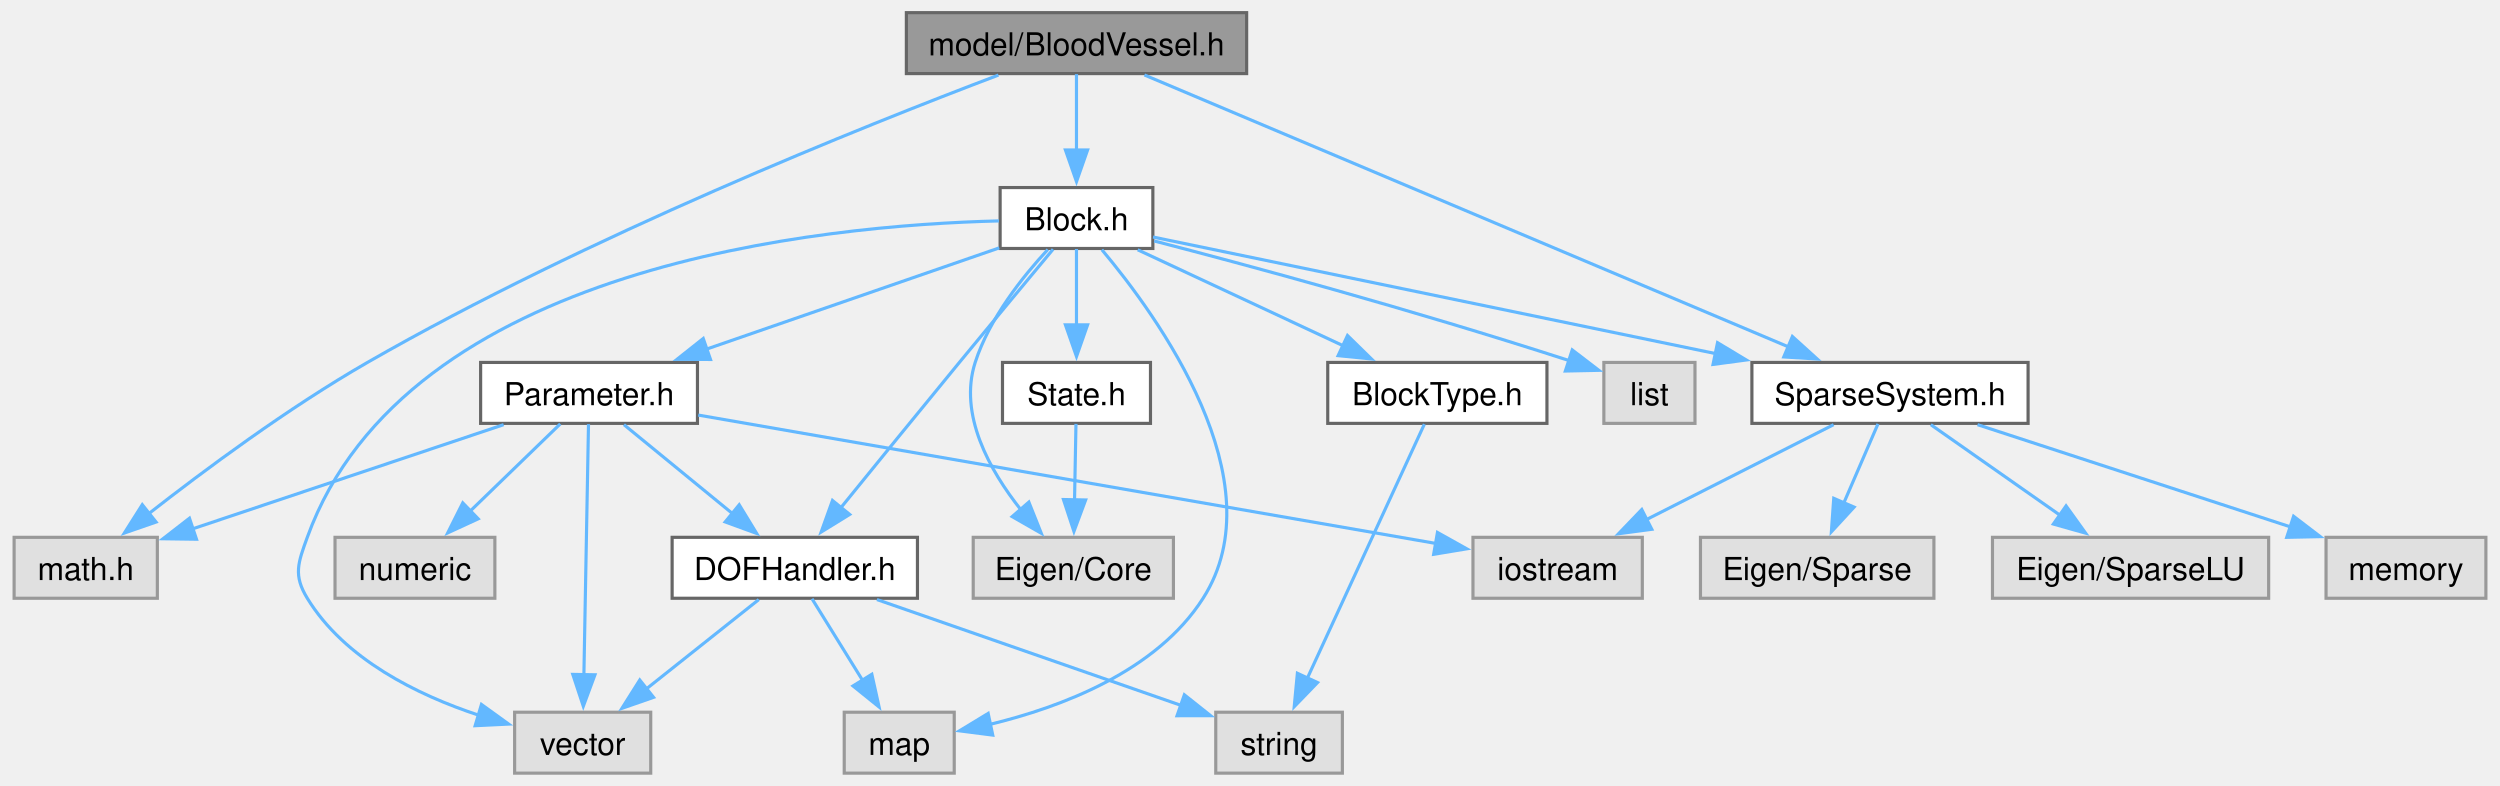
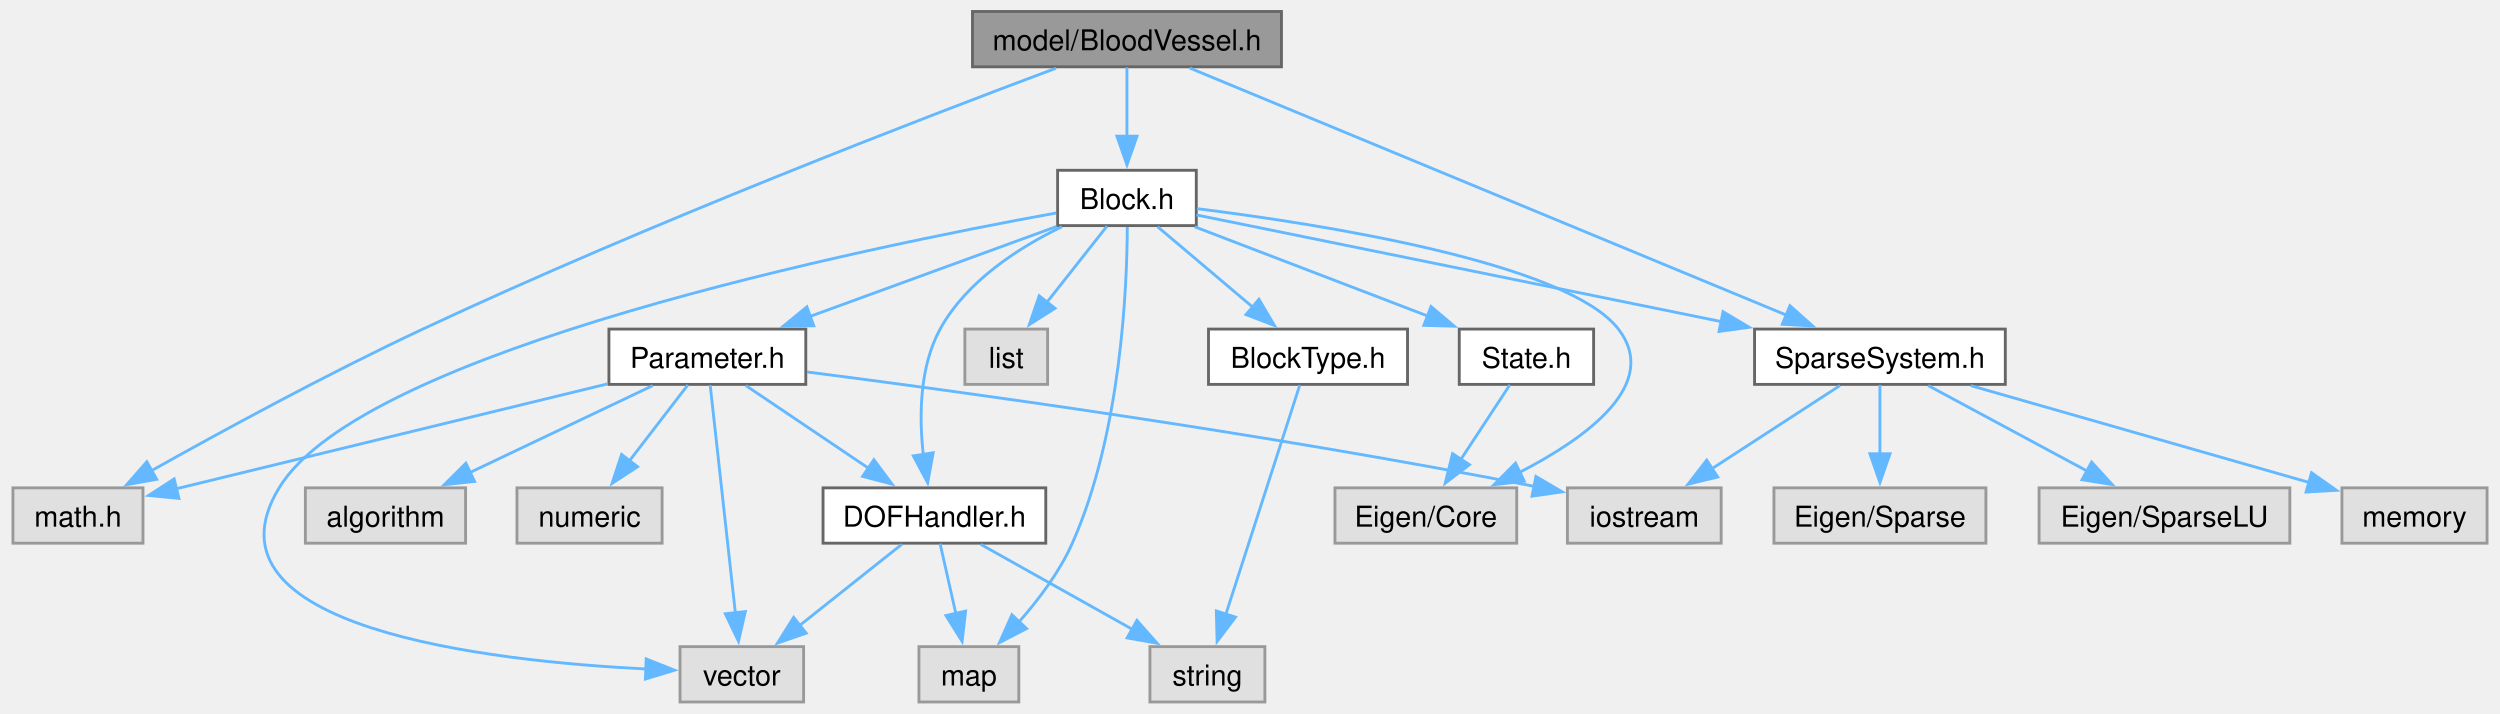
- <svg xmlns="http://www.w3.org/2000/svg" xmlns:xlink="http://www.w3.org/1999/xlink" width="789pt" height="248pt" viewBox="0.00 0.00 788.88 248.25">
+ <svg xmlns="http://www.w3.org/2000/svg" xmlns:xlink="http://www.w3.org/1999/xlink" width="869pt" height="248pt" viewBox="0.00 0.00 868.88 248.25">
  <g id="graph0" class="graph" transform="scale(1 1) rotate(0) translate(4 244.25)">
    <g id="Node000001" class="node">
      <g id="a_Node000001">
        <a xlink:title="model::BloodVessel source file">
-           <polygon fill="#999999" stroke="#666666" points="389.38,-240.25 281.88,-240.25 281.88,-221 389.38,-221 389.38,-240.25" />
-           <text text-anchor="middle" x="335.62" y="-226.75" font-family="Helvetica,sans-Serif" font-size="10.00">model/BloodVessel.h</text>
+           <polygon fill="#999999" stroke="#666666" points="441.38,-240.25 333.88,-240.25 333.88,-221 441.38,-221 441.38,-240.25" />
+           <text text-anchor="middle" x="387.62" y="-226.75" font-family="Helvetica,sans-Serif" font-size="10.00">model/BloodVessel.h</text>
        </a>
      </g>
    </g>
    <g id="Node000002" class="node">
      <g id="a_Node000002">
        <a xlink:title=" ">
          <polygon fill="#e0e0e0" stroke="#999999" points="45.25,-74.5 0,-74.5 0,-55.25 45.25,-55.25 45.25,-74.5" />
          <text text-anchor="middle" x="22.62" y="-61" font-family="Helvetica,sans-Serif" font-size="10.00">math.h</text>
        </a>
      </g>
    </g>
    <g id="edge1_Node000001_Node000002" class="edge">
      <g id="a_edge1_Node000001_Node000002">
        <a xlink:title=" ">
-           <path fill="none" stroke="#63b8ff" d="M310.97,-220.53C268.85,-204.59 180.87,-169.49 111.62,-129.75 86.57,-115.37 59.92,-95.57 42.38,-81.85" />
-           <polygon fill="#63b8ff" stroke="#63b8ff" points="44.84,-79.33 34.83,-75.86 40.49,-84.81 44.84,-79.33" />
+           <path fill="none" stroke="#63b8ff" d="M362.93,-220.52C318.33,-203.86 221.66,-166.77 142.62,-129.75 109.3,-114.14 72.05,-93.85 48.02,-80.37" />
+           <polygon fill="#63b8ff" stroke="#63b8ff" points="50.03,-77.48 39.6,-75.61 46.59,-83.58 50.03,-77.48" />
        </a>
      </g>
    </g>
    <g id="Node000003" class="node">
      <g id="a_Node000003">
        <a xlink:href="_block_8h.html" target="_top" xlink:title="model::Block source file">
-           <polygon fill="white" stroke="#666666" points="359.75,-185 311.5,-185 311.5,-165.75 359.75,-165.75 359.75,-185" />
-           <text text-anchor="middle" x="335.62" y="-171.5" font-family="Helvetica,sans-Serif" font-size="10.00">Block.h</text>
+           <polygon fill="white" stroke="#666666" points="411.75,-185 363.5,-185 363.5,-165.75 411.75,-165.75 411.75,-185" />
+           <text text-anchor="middle" x="387.62" y="-171.5" font-family="Helvetica,sans-Serif" font-size="10.00">Block.h</text>
        </a>
      </g>
    </g>
    <g id="edge2_Node000001_Node000003" class="edge">
      <g id="a_edge2_Node000001_Node000003">
        <a xlink:title=" ">
-           <path fill="none" stroke="#63b8ff" d="M335.62,-220.83C335.62,-214.32 335.62,-205.17 335.62,-196.87" />
-           <polygon fill="#63b8ff" stroke="#63b8ff" points="339.13,-196.87 335.63,-186.87 332.13,-196.87 339.13,-196.87" />
-         </a>
-       </g>
-     </g>
-     <g id="Node000014" class="node">
-       <g id="a_Node000014">
+           <path fill="none" stroke="#63b8ff" d="M387.62,-220.83C387.62,-214.32 387.62,-205.17 387.62,-196.87" />
+           <polygon fill="#63b8ff" stroke="#63b8ff" points="391.13,-196.87 387.63,-186.87 384.13,-196.87 391.13,-196.87" />
+         </a>
+       </g>
+     </g>
+     <g id="Node000015" class="node">
+       <g id="a_Node000015">
        <a xlink:href="_sparse_system_8h.html" target="_top" xlink:title="SparseSystem source file.">
-           <polygon fill="white" stroke="#666666" points="636.25,-129.75 549,-129.75 549,-110.5 636.25,-110.5 636.25,-129.75" />
-           <text text-anchor="middle" x="592.62" y="-116.25" font-family="Helvetica,sans-Serif" font-size="10.00">SparseSystem.h</text>
-         </a>
-       </g>
-     </g>
-     <g id="edge26_Node000001_Node000014" class="edge">
-       <g id="a_edge26_Node000001_Node000014">
-         <a xlink:title=" ">
-           <path fill="none" stroke="#63b8ff" d="M357.09,-220.56C402.26,-201.49 507.3,-157.15 560.51,-134.68" />
-           <polygon fill="#63b8ff" stroke="#63b8ff" points="561.79,-137.94 569.64,-130.83 559.07,-131.49 561.79,-137.94" />
+           <polygon fill="white" stroke="#666666" points="693.25,-129.75 606,-129.75 606,-110.5 693.25,-110.5 693.25,-129.75" />
+           <text text-anchor="middle" x="649.62" y="-116.25" font-family="Helvetica,sans-Serif" font-size="10.00">SparseSystem.h</text>
+         </a>
+       </g>
+     </g>
+     <g id="edge27_Node000001_Node000015" class="edge">
+       <g id="a_edge27_Node000001_Node000015">
+         <a xlink:title=" ">
+           <path fill="none" stroke="#63b8ff" d="M409.51,-220.56C455.65,-201.45 563.09,-156.96 617.22,-134.54" />
+           <polygon fill="#63b8ff" stroke="#63b8ff" points="618.32,-137.88 626.22,-130.82 615.64,-131.41 618.32,-137.88" />
        </a>
      </g>
    </g>
    <g id="Node000004" class="node">
      <g id="a_Node000004">
        <a xlink:title=" ">
-           <polygon fill="#e0e0e0" stroke="#999999" points="366.25,-74.5 303,-74.5 303,-55.25 366.25,-55.25 366.25,-74.5" />
-           <text text-anchor="middle" x="334.62" y="-61" font-family="Helvetica,sans-Serif" font-size="10.00">Eigen/Core</text>
+           <polygon fill="#e0e0e0" stroke="#999999" points="523.25,-74.5 460,-74.5 460,-55.25 523.25,-55.25 523.25,-74.5" />
+           <text text-anchor="middle" x="491.62" y="-61" font-family="Helvetica,sans-Serif" font-size="10.00">Eigen/Core</text>
        </a>
      </g>
    </g>
    <g id="edge3_Node000003_Node000004" class="edge">
      <g id="a_edge3_Node000003_Node000004">
        <a xlink:title=" ">
-           <path fill="none" stroke="#63b8ff" d="M326.57,-165.42C318.79,-157.04 308.12,-143.73 303.62,-129.75 298.33,-113.29 308.14,-95.7 318.1,-83.15" />
-           <polygon fill="#63b8ff" stroke="#63b8ff" points="320.58,-85.63 324.5,-75.78 315.3,-81.04 320.58,-85.63" />
+           <path fill="none" stroke="#63b8ff" d="M411.97,-171.65C454.79,-166.3 540.76,-152.88 558.62,-129.75 573.35,-110.69 547.89,-92.06 524.23,-79.89" />
+           <polygon fill="#63b8ff" stroke="#63b8ff" points="525.88,-76.8 515.35,-75.59 522.83,-83.1 525.88,-76.8" />
        </a>
      </g>
    </g>
    <g id="Node000005" class="node">
      <g id="a_Node000005">
        <a xlink:title=" ">
-           <polygon fill="#e0e0e0" stroke="#999999" points="531.02,-129.75 502.23,-129.75 502.23,-110.5 531.02,-110.5 531.02,-129.75" />
-           <text text-anchor="middle" x="516.62" y="-116.25" font-family="Helvetica,sans-Serif" font-size="10.00">list</text>
+           <polygon fill="#e0e0e0" stroke="#999999" points="360.02,-129.75 331.23,-129.75 331.23,-110.5 360.02,-110.5 360.02,-129.75" />
+           <text text-anchor="middle" x="345.62" y="-116.25" font-family="Helvetica,sans-Serif" font-size="10.00">list</text>
        </a>
      </g>
    </g>
    <g id="edge4_Node000003_Node000005" class="edge">
      <g id="a_edge4_Node000003_Node000005">
        <a xlink:title=" ">
-           <path fill="none" stroke="#63b8ff" d="M360.18,-168.12C389.4,-160.53 439.85,-146.97 491.42,-130.28" />
-           <polygon fill="#63b8ff" stroke="#63b8ff" points="492.24,-133.7 500.65,-127.26 490.06,-127.04 492.24,-133.7" />
+           <path fill="none" stroke="#63b8ff" d="M380.69,-165.58C375.01,-158.38 366.79,-147.96 359.73,-139.01" />
+           <polygon fill="#63b8ff" stroke="#63b8ff" points="362.59,-136.98 353.65,-131.3 357.09,-141.32 362.59,-136.98" />
        </a>
      </g>
    </g>
    <g id="Node000006" class="node">
      <g id="a_Node000006">
        <a xlink:title=" ">
-           <polygon fill="#e0e0e0" stroke="#999999" points="297,-19.25 262.25,-19.25 262.25,0 297,0 297,-19.25" />
-           <text text-anchor="middle" x="279.62" y="-5.75" font-family="Helvetica,sans-Serif" font-size="10.00">map</text>
+           <polygon fill="#e0e0e0" stroke="#999999" points="350,-19.25 315.25,-19.25 315.25,0 350,0 350,-19.25" />
+           <text text-anchor="middle" x="332.62" y="-5.75" font-family="Helvetica,sans-Serif" font-size="10.00">map</text>
        </a>
      </g>
    </g>
    <g id="edge5_Node000003_Node000006" class="edge">
      <g id="a_edge5_Node000003_Node000006">
        <a xlink:title=" ">
-           <path fill="none" stroke="#63b8ff" d="M343.64,-165.36C361.1,-144.57 399.21,-92.22 375.62,-55.25 360.89,-32.16 330.78,-20.83 308.19,-15.39" />
-           <polygon fill="#63b8ff" stroke="#63b8ff" points="309.17,-12.02 298.66,-13.37 307.72,-18.87 309.17,-12.02" />
+           <path fill="none" stroke="#63b8ff" d="M387.74,-165.26C387.67,-144.7 385.65,-93.52 368.62,-55.25 364.15,-45.18 356.81,-35.48 349.93,-27.71" />
+           <polygon fill="#63b8ff" stroke="#63b8ff" points="352.69,-25.54 343.29,-20.66 347.6,-30.34 352.69,-25.54" />
        </a>
      </g>
    </g>
    <g id="Node000007" class="node">
      <g id="a_Node000007">
        <a xlink:title=" ">
-           <polygon fill="#e0e0e0" stroke="#999999" points="201.12,-19.25 158.12,-19.25 158.12,0 201.12,0 201.12,-19.25" />
-           <text text-anchor="middle" x="179.62" y="-5.75" font-family="Helvetica,sans-Serif" font-size="10.00">vector</text>
+           <polygon fill="#e0e0e0" stroke="#999999" points="275.12,-19.25 232.12,-19.25 232.12,0 275.12,0 275.12,-19.25" />
+           <text text-anchor="middle" x="253.62" y="-5.75" font-family="Helvetica,sans-Serif" font-size="10.00">vector</text>
        </a>
      </g>
    </g>
    <g id="edge6_Node000003_Node000007" class="edge">
      <g id="a_edge6_Node000003_Node000007">
        <a xlink:title=" ">
-           <path fill="none" stroke="#63b8ff" d="M311.11,-174.46C255.83,-173.11 123.82,-160.71 92.62,-74.5 89.71,-66.45 88.16,-62.55 92.62,-55.25 104.39,-36 127.39,-24.71 146.79,-18.3" />
-           <polygon fill="#63b8ff" stroke="#63b8ff" points="147.64,-21.7 156.23,-15.5 145.65,-14.99 147.64,-21.7" />
+           <path fill="none" stroke="#63b8ff" d="M363,-170.14C297.46,-158.29 121.71,-122.47 92.62,-74.5 63.13,-25.87 165.09,-14.23 220.37,-11.47" />
+           <polygon fill="#63b8ff" stroke="#63b8ff" points="220.35,-14.97 230.2,-11.06 220.06,-7.98 220.35,-14.97" />
        </a>
      </g>
    </g>
    <g id="Node000008" class="node">
      <g id="a_Node000008">
        <a xlink:href="_block_type_8h.html" target="_top" xlink:title="Specifies the types of blocks and their parameters.">
-           <polygon fill="white" stroke="#666666" points="484.25,-129.75 415,-129.75 415,-110.5 484.25,-110.5 484.25,-129.75" />
-           <text text-anchor="middle" x="449.62" y="-116.25" font-family="Helvetica,sans-Serif" font-size="10.00">BlockType.h</text>
+           <polygon fill="white" stroke="#666666" points="485.25,-129.75 416,-129.75 416,-110.5 485.25,-110.5 485.25,-129.75" />
+           <text text-anchor="middle" x="450.62" y="-116.25" font-family="Helvetica,sans-Serif" font-size="10.00">BlockType.h</text>
        </a>
      </g>
    </g>
    <g id="edge7_Node000003_Node000008" class="edge">
      <g id="a_edge7_Node000003_Node000008">
        <a xlink:title=" ">
-           <path fill="none" stroke="#63b8ff" d="M354.96,-165.34C372.73,-157.04 399.34,-144.61 419.83,-135.04" />
-           <polygon fill="#63b8ff" stroke="#63b8ff" points="421.24,-138.25 428.82,-130.84 418.28,-131.9 421.24,-138.25" />
+           <path fill="none" stroke="#63b8ff" d="M398.31,-165.34C407.33,-157.72 420.46,-146.62 431.31,-137.45" />
+           <polygon fill="#63b8ff" stroke="#63b8ff" points="433.56,-140.13 438.94,-131 429.04,-134.78 433.56,-140.13" />
        </a>
      </g>
    </g>
    <g id="Node000010" class="node">
      <g id="a_Node000010">
        <a xlink:href="_d_o_f_handler_8h.html" target="_top" xlink:title="model::DOFHandler source file">
-           <polygon fill="white" stroke="#666666" points="285.38,-74.5 207.88,-74.5 207.88,-55.25 285.38,-55.25 285.38,-74.5" />
-           <text text-anchor="middle" x="246.62" y="-61" font-family="Helvetica,sans-Serif" font-size="10.00">DOFHandler.h</text>
+           <polygon fill="white" stroke="#666666" points="359.38,-74.5 281.88,-74.5 281.88,-55.25 359.38,-55.25 359.38,-74.5" />
+           <text text-anchor="middle" x="320.62" y="-61" font-family="Helvetica,sans-Serif" font-size="10.00">DOFHandler.h</text>
        </a>
      </g>
    </g>
    <g id="edge9_Node000003_Node000010" class="edge">
      <g id="a_edge9_Node000003_Node000010">
        <a xlink:title=" ">
-           <path fill="none" stroke="#63b8ff" d="M328.23,-165.5C320.74,-156.51 308.85,-142.19 298.62,-129.75 285.89,-114.25 271.5,-96.57 261.1,-83.74" />
-           <polygon fill="#63b8ff" stroke="#63b8ff" points="263.97,-81.73 254.96,-76.17 258.54,-86.14 263.97,-81.73" />
+           <path fill="none" stroke="#63b8ff" d="M365.02,-165.39C350.13,-158.17 331.75,-146.45 322.62,-129.75 315.37,-116.47 315.28,-99.21 316.77,-85.98" />
+           <polygon fill="#63b8ff" stroke="#63b8ff" points="320.2,-86.7 318.28,-76.28 313.29,-85.63 320.2,-86.7" />
        </a>
      </g>
    </g>
    <g id="Node000011" class="node">
      <g id="a_Node000011">
        <a xlink:href="_parameter_8h.html" target="_top" xlink:title="model::Parameter source file">
-           <polygon fill="white" stroke="#666666" points="215.88,-129.75 147.38,-129.75 147.38,-110.5 215.88,-110.5 215.88,-129.75" />
-           <text text-anchor="middle" x="181.62" y="-116.25" font-family="Helvetica,sans-Serif" font-size="10.00">Parameter.h</text>
+           <polygon fill="white" stroke="#666666" points="275.88,-129.75 207.38,-129.75 207.38,-110.5 275.88,-110.5 275.88,-129.75" />
+           <text text-anchor="middle" x="241.62" y="-116.25" font-family="Helvetica,sans-Serif" font-size="10.00">Parameter.h</text>
        </a>
      </g>
    </g>
    <g id="edge13_Node000003_Node000011" class="edge">
      <g id="a_edge13_Node000003_Node000011">
        <a xlink:title=" ">
-           <path fill="none" stroke="#63b8ff" d="M311.22,-165.94C286.37,-157.34 247.5,-143.9 218.81,-133.98" />
-           <polygon fill="#63b8ff" stroke="#63b8ff" points="220,-130.69 209.41,-130.73 217.71,-137.31 220,-130.69" />
-         </a>
-       </g>
-     </g>
-     <g id="edge19_Node000003_Node000014" class="edge">
-       <g id="a_edge19_Node000003_Node000014">
-         <a xlink:title=" ">
-           <path fill="none" stroke="#63b8ff" d="M359.8,-169.37C400.25,-160.98 482.62,-143.92 537.73,-132.5" />
-           <polygon fill="#63b8ff" stroke="#63b8ff" points="538.14,-135.99 547.23,-130.53 536.72,-129.13 538.14,-135.99" />
+           <path fill="none" stroke="#63b8ff" d="M363.19,-165.46C339.75,-156.91 304.08,-143.9 277.44,-134.19" />
+           <polygon fill="#63b8ff" stroke="#63b8ff" points="278.65,-130.9 268.05,-130.76 276.25,-137.48 278.65,-130.9" />
+         </a>
+       </g>
+     </g>
+     <g id="edge20_Node000003_Node000015" class="edge">
+       <g id="a_edge20_Node000003_Node000015">
+         <a xlink:title=" ">
+           <path fill="none" stroke="#63b8ff" d="M411.8,-169.46C453.05,-161.08 538,-143.81 594.4,-132.35" />
+           <polygon fill="#63b8ff" stroke="#63b8ff" points="595.04,-135.79 604.14,-130.37 593.64,-128.93 595.04,-135.79" />
+         </a>
+       </g>
+     </g>
+     <g id="Node000019" class="node">
+       <g id="a_Node000019">
+         <a xlink:href="_state_8h.html" target="_top" xlink:title="State source file.">
+           <polygon fill="white" stroke="#666666" points="550,-129.75 503.25,-129.75 503.25,-110.5 550,-110.5 550,-129.75" />
+           <text text-anchor="middle" x="526.62" y="-116.25" font-family="Helvetica,sans-Serif" font-size="10.00">State.h</text>
+         </a>
+       </g>
+     </g>
+     <g id="edge25_Node000003_Node000019" class="edge">
+       <g id="a_edge25_Node000003_Node000019">
+         <a xlink:title=" ">
+           <path fill="none" stroke="#63b8ff" d="M411.2,-165.34C433.47,-156.81 467.12,-143.92 492.35,-134.26" />
+           <polygon fill="#63b8ff" stroke="#63b8ff" points="493.43,-137.59 501.52,-130.74 490.93,-131.05 493.43,-137.59" />
+         </a>
+       </g>
+     </g>
+     <g id="Node000009" class="node">
+       <g id="a_Node000009">
+         <a xlink:title=" ">
+           <polygon fill="#e0e0e0" stroke="#999999" points="435.62,-19.25 395.62,-19.25 395.62,0 435.62,0 435.62,-19.25" />
+           <text text-anchor="middle" x="415.62" y="-5.75" font-family="Helvetica,sans-Serif" font-size="10.00">string</text>
+         </a>
+       </g>
+     </g>
+     <g id="edge8_Node000008_Node000009" class="edge">
+       <g id="a_edge8_Node000008_Node000009">
+         <a xlink:title=" ">
+           <path fill="none" stroke="#63b8ff" d="M447.76,-110.25C442.17,-92.92 429.69,-54.23 422.03,-30.49" />
+           <polygon fill="#63b8ff" stroke="#63b8ff" points="425.39,-29.51 418.99,-21.07 418.73,-31.66 425.39,-29.51" />
+         </a>
+       </g>
+     </g>
+     <g id="edge10_Node000010_Node000006" class="edge">
+       <g id="a_edge10_Node000010_Node000006">
+         <a xlink:title=" ">
+           <path fill="none" stroke="#63b8ff" d="M322.61,-55.08C324.09,-48.49 326.18,-39.21 328.07,-30.82" />
+           <polygon fill="#63b8ff" stroke="#63b8ff" points="331.48,-31.61 330.27,-21.09 324.65,-30.07 331.48,-31.61" />
+         </a>
+       </g>
+     </g>
+     <g id="edge12_Node000010_Node000007" class="edge">
+       <g id="a_edge12_Node000010_Node000007">
+         <a xlink:title=" ">
+           <path fill="none" stroke="#63b8ff" d="M309.26,-54.84C299.58,-47.15 285.43,-35.9 273.82,-26.68" />
+           <polygon fill="#63b8ff" stroke="#63b8ff" points="276.01,-23.95 266.01,-20.47 271.66,-29.43 276.01,-23.95" />
+         </a>
+       </g>
+     </g>
+     <g id="edge11_Node000010_Node000009" class="edge">
+       <g id="a_edge11_Node000010_Node000009">
+         <a xlink:title=" ">
+           <path fill="none" stroke="#63b8ff" d="M336.74,-54.84C351.21,-46.73 372.7,-34.68 389.61,-25.21" />
+           <polygon fill="#63b8ff" stroke="#63b8ff" points="391.1,-28.39 398.11,-20.44 387.68,-22.28 391.1,-28.39" />
+         </a>
+       </g>
+     </g>
+     <g id="edge14_Node000011_Node000002" class="edge">
+       <g id="a_edge14_Node000011_Node000002">
+         <a xlink:title=" ">
+           <path fill="none" stroke="#63b8ff" d="M206.92,-110.69C165.78,-100.68 97.65,-84.12 56.76,-74.17" />
+           <polygon fill="#63b8ff" stroke="#63b8ff" points="57.76,-70.82 47.21,-71.85 56.1,-77.62 57.76,-70.82" />
+         </a>
+       </g>
+     </g>
+     <g id="edge17_Node000011_Node000007" class="edge">
+       <g id="a_edge17_Node000011_Node000007">
+         <a xlink:title=" ">
+           <path fill="none" stroke="#63b8ff" d="M242.61,-110.25C244.51,-93 248.76,-54.58 251.39,-30.81" />
+           <polygon fill="#63b8ff" stroke="#63b8ff" points="254.84,-31.46 252.46,-21.13 247.88,-30.69 254.84,-31.46" />
+         </a>
+       </g>
+     </g>
+     <g id="edge19_Node000011_Node000010" class="edge">
+       <g id="a_edge19_Node000011_Node000010">
+         <a xlink:title=" ">
+           <path fill="none" stroke="#63b8ff" d="M255.03,-110.09C266.72,-102.21 283.93,-90.61 297.79,-81.27" />
+           <polygon fill="#63b8ff" stroke="#63b8ff" points="299.57,-84.29 305.9,-75.8 295.65,-78.49 299.57,-84.29" />
+         </a>
+       </g>
+     </g>
+     <g id="Node000012" class="node">
+       <g id="a_Node000012">
+         <a xlink:title=" ">
+           <polygon fill="#e0e0e0" stroke="#999999" points="594.38,-74.5 540.88,-74.5 540.88,-55.25 594.38,-55.25 594.38,-74.5" />
+           <text text-anchor="middle" x="567.62" y="-61" font-family="Helvetica,sans-Serif" font-size="10.00">iostream</text>
+         </a>
+       </g>
+     </g>
+     <g id="edge15_Node000011_Node000012" class="edge">
+       <g id="a_edge15_Node000011_Node000012">
+         <a xlink:title=" ">
+           <path fill="none" stroke="#63b8ff" d="M276.29,-114.83C328.98,-108.08 432.59,-93.95 529.39,-75.01" />
+           <polygon fill="#63b8ff" stroke="#63b8ff" points="529.93,-78.47 539.06,-73.1 528.57,-71.61 529.93,-78.47" />
+         </a>
+       </g>
+     </g>
+     <g id="Node000013" class="node">
+       <g id="a_Node000013">
+         <a xlink:title=" ">
+           <polygon fill="#e0e0e0" stroke="#999999" points="225.88,-74.5 175.38,-74.5 175.38,-55.25 225.88,-55.25 225.88,-74.5" />
+           <text text-anchor="middle" x="200.62" y="-61" font-family="Helvetica,sans-Serif" font-size="10.00">numeric</text>
+         </a>
+       </g>
+     </g>
+     <g id="edge16_Node000011_Node000013" class="edge">
+       <g id="a_edge16_Node000011_Node000013">
+         <a xlink:title=" ">
+           <path fill="none" stroke="#63b8ff" d="M234.85,-110.33C229.31,-103.13 221.28,-92.71 214.4,-83.76" />
+           <polygon fill="#63b8ff" stroke="#63b8ff" points="217.34,-81.85 208.47,-76.06 211.79,-86.12 217.34,-81.85" />
+         </a>
+       </g>
+     </g>
+     <g id="Node000014" class="node">
+       <g id="a_Node000014">
+         <a xlink:title=" ">
+           <polygon fill="#e0e0e0" stroke="#999999" points="157.5,-74.5 101.75,-74.5 101.75,-55.25 157.5,-55.25 157.5,-74.5" />
+           <text text-anchor="middle" x="129.62" y="-61" font-family="Helvetica,sans-Serif" font-size="10.00">algorithm</text>
+         </a>
+       </g>
+     </g>
+     <g id="edge18_Node000011_Node000014" class="edge">
+       <g id="a_edge18_Node000011_Node000014">
+         <a xlink:title=" ">
+           <path fill="none" stroke="#63b8ff" d="M222.63,-110.09C205.17,-101.79 179.03,-89.36 158.9,-79.79" />
+           <polygon fill="#63b8ff" stroke="#63b8ff" points="160.62,-76.74 150.08,-75.6 157.61,-83.06 160.62,-76.74" />
+         </a>
+       </g>
+     </g>
+     <g id="edge23_Node000015_Node000012" class="edge">
+       <g id="a_edge23_Node000015_Node000012">
+         <a xlink:title=" ">
+           <path fill="none" stroke="#63b8ff" d="M635.71,-110.09C623.46,-102.14 605.37,-90.39 590.91,-81" />
+           <polygon fill="#63b8ff" stroke="#63b8ff" points="593.17,-78.29 582.87,-75.78 589.35,-84.16 593.17,-78.29" />
+         </a>
+       </g>
+     </g>
+     <g id="Node000016" class="node">
+       <g id="a_Node000016">
+         <a xlink:title=" ">
+           <polygon fill="#e0e0e0" stroke="#999999" points="686.5,-74.5 612.75,-74.5 612.75,-55.25 686.5,-55.25 686.5,-74.5" />
+           <text text-anchor="middle" x="649.62" y="-61" font-family="Helvetica,sans-Serif" font-size="10.00">Eigen/Sparse</text>
+         </a>
+       </g>
+     </g>
+     <g id="edge21_Node000015_Node000016" class="edge">
+       <g id="a_edge21_Node000015_Node000016">
+         <a xlink:title=" ">
+           <path fill="none" stroke="#63b8ff" d="M649.62,-110.33C649.62,-103.82 649.62,-94.67 649.62,-86.37" />
+           <polygon fill="#63b8ff" stroke="#63b8ff" points="653.13,-86.37 649.63,-76.37 646.13,-86.37 653.13,-86.37" />
+         </a>
+       </g>
+     </g>
+     <g id="Node000017" class="node">
+       <g id="a_Node000017">
+         <a xlink:title=" ">
+           <polygon fill="#e0e0e0" stroke="#999999" points="792.25,-74.5 705,-74.5 705,-55.25 792.25,-55.25 792.25,-74.5" />
+           <text text-anchor="middle" x="748.62" y="-61" font-family="Helvetica,sans-Serif" font-size="10.00">Eigen/SparseLU</text>
+         </a>
+       </g>
+     </g>
+     <g id="edge22_Node000015_Node000017" class="edge">
+       <g id="a_edge22_Node000015_Node000017">
+         <a xlink:title=" ">
+           <path fill="none" stroke="#63b8ff" d="M666.42,-110.09C681.64,-101.91 704.32,-89.71 722.01,-80.19" />
+           <polygon fill="#63b8ff" stroke="#63b8ff" points="723.27,-83.49 730.42,-75.67 719.95,-77.32 723.27,-83.49" />
        </a>
      </g>
    </g>
    <g id="Node000018" class="node">
      <g id="a_Node000018">
-         <a xlink:href="_state_8h.html" target="_top" xlink:title="State source file.">
-           <polygon fill="white" stroke="#666666" points="359,-129.75 312.25,-129.75 312.25,-110.5 359,-110.5 359,-129.75" />
-           <text text-anchor="middle" x="335.62" y="-116.25" font-family="Helvetica,sans-Serif" font-size="10.00">State.h</text>
-         </a>
-       </g>
-     </g>
-     <g id="edge24_Node000003_Node000018" class="edge">
-       <g id="a_edge24_Node000003_Node000018">
-         <a xlink:title=" ">
-           <path fill="none" stroke="#63b8ff" d="M335.62,-165.58C335.62,-159.07 335.62,-149.92 335.62,-141.62" />
-           <polygon fill="#63b8ff" stroke="#63b8ff" points="339.13,-141.62 335.63,-131.62 332.13,-141.62 339.13,-141.62" />
-         </a>
-       </g>
-     </g>
-     <g id="Node000009" class="node">
-       <g id="a_Node000009">
-         <a xlink:title=" ">
-           <polygon fill="#e0e0e0" stroke="#999999" points="419.62,-19.25 379.62,-19.25 379.62,0 419.62,0 419.62,-19.25" />
-           <text text-anchor="middle" x="399.62" y="-5.75" font-family="Helvetica,sans-Serif" font-size="10.00">string</text>
-         </a>
-       </g>
-     </g>
-     <g id="edge8_Node000008_Node000009" class="edge">
-       <g id="a_edge8_Node000008_Node000009">
-         <a xlink:title=" ">
-           <path fill="none" stroke="#63b8ff" d="M445.53,-110.25C437.48,-92.76 419.39,-53.52 408.48,-29.84" />
-           <polygon fill="#63b8ff" stroke="#63b8ff" points="411.77,-28.62 404.41,-21 405.41,-31.55 411.77,-28.62" />
-         </a>
-       </g>
-     </g>
-     <g id="edge10_Node000010_Node000006" class="edge">
-       <g id="a_edge10_Node000010_Node000006">
-         <a xlink:title=" ">
-           <path fill="none" stroke="#63b8ff" d="M252.07,-55.08C256.4,-48.11 262.59,-38.12 268.01,-29.37" />
-           <polygon fill="#63b8ff" stroke="#63b8ff" points="270.97,-31.24 273.26,-20.9 265.02,-27.55 270.97,-31.24" />
-         </a>
-       </g>
-     </g>
-     <g id="edge12_Node000010_Node000007" class="edge">
-       <g id="a_edge12_Node000010_Node000007">
-         <a xlink:title=" ">
-           <path fill="none" stroke="#63b8ff" d="M235.26,-54.84C225.58,-47.15 211.43,-35.9 199.82,-26.68" />
-           <polygon fill="#63b8ff" stroke="#63b8ff" points="202.01,-23.95 192.01,-20.47 197.66,-29.43 202.01,-23.95" />
-         </a>
-       </g>
-     </g>
-     <g id="edge11_Node000010_Node000009" class="edge">
-       <g id="a_edge11_Node000010_Node000009">
-         <a xlink:title=" ">
-           <path fill="none" stroke="#63b8ff" d="M272.58,-54.84C299.11,-45.61 340.31,-31.27 368.55,-21.44" />
-           <polygon fill="#63b8ff" stroke="#63b8ff" points="369.7,-24.75 377.99,-18.16 367.39,-18.14 369.7,-24.75" />
-         </a>
-       </g>
-     </g>
-     <g id="edge14_Node000011_Node000002" class="edge">
-       <g id="a_edge14_Node000011_Node000002">
-         <a xlink:title=" ">
-           <path fill="none" stroke="#63b8ff" d="M154.65,-110.09C127.47,-100.99 85.46,-86.92 56.15,-77.1" />
-           <polygon fill="#63b8ff" stroke="#63b8ff" points="57.62,-73.9 47.03,-74.05 55.4,-80.54 57.62,-73.9" />
-         </a>
-       </g>
-     </g>
-     <g id="edge17_Node000011_Node000007" class="edge">
-       <g id="a_edge17_Node000011_Node000007">
-         <a xlink:title=" ">
-           <path fill="none" stroke="#63b8ff" d="M181.46,-110.25C181.14,-93 180.44,-54.58 180,-30.81" />
-           <polygon fill="#63b8ff" stroke="#63b8ff" points="183.5,-31.07 179.82,-21.14 176.5,-31.2 183.5,-31.07" />
-         </a>
-       </g>
-     </g>
-     <g id="edge18_Node000011_Node000010" class="edge">
-       <g id="a_edge18_Node000011_Node000010">
-         <a xlink:title=" ">
-           <path fill="none" stroke="#63b8ff" d="M192.65,-110.09C202.05,-102.4 215.77,-91.15 227.03,-81.93" />
-           <polygon fill="#63b8ff" stroke="#63b8ff" points="229.07,-84.78 234.59,-75.73 224.64,-79.36 229.07,-84.78" />
-         </a>
-       </g>
-     </g>
-     <g id="Node000012" class="node">
-       <g id="a_Node000012">
-         <a xlink:title=" ">
-           <polygon fill="#e0e0e0" stroke="#999999" points="514.38,-74.5 460.88,-74.5 460.88,-55.25 514.38,-55.25 514.38,-74.5" />
-           <text text-anchor="middle" x="487.62" y="-61" font-family="Helvetica,sans-Serif" font-size="10.00">iostream</text>
-         </a>
-       </g>
-     </g>
-     <g id="edge15_Node000011_Node000012" class="edge">
-       <g id="a_edge15_Node000011_Node000012">
-         <a xlink:title=" ">
-           <path fill="none" stroke="#63b8ff" d="M216.13,-113.12C273.72,-103.1 389.01,-83.04 449.14,-72.57" />
-           <polygon fill="#63b8ff" stroke="#63b8ff" points="449.66,-76.04 458.91,-70.87 448.46,-69.14 449.66,-76.04" />
-         </a>
-       </g>
-     </g>
-     <g id="Node000013" class="node">
-       <g id="a_Node000013">
-         <a xlink:title=" ">
-           <polygon fill="#e0e0e0" stroke="#999999" points="151.88,-74.5 101.38,-74.5 101.38,-55.25 151.88,-55.25 151.88,-74.5" />
-           <text text-anchor="middle" x="126.62" y="-61" font-family="Helvetica,sans-Serif" font-size="10.00">numeric</text>
-         </a>
-       </g>
-     </g>
-     <g id="edge16_Node000011_Node000013" class="edge">
-       <g id="a_edge16_Node000011_Node000013">
-         <a xlink:title=" ">
-           <path fill="none" stroke="#63b8ff" d="M172.54,-110.33C164.79,-102.82 153.41,-91.81 143.93,-82.63" />
-           <polygon fill="#63b8ff" stroke="#63b8ff" points="146.61,-80.35 136.99,-75.91 141.74,-85.38 146.61,-80.35" />
-         </a>
-       </g>
-     </g>
-     <g id="edge22_Node000014_Node000012" class="edge">
-       <g id="a_edge22_Node000014_Node000012">
-         <a xlink:title=" ">
-           <path fill="none" stroke="#63b8ff" d="M574.81,-110.09C558.6,-101.87 534.39,-89.59 515.59,-80.06" />
-           <polygon fill="#63b8ff" stroke="#63b8ff" points="517.38,-77.04 506.87,-75.64 514.21,-83.28 517.38,-77.04" />
-         </a>
-       </g>
-     </g>
-     <g id="Node000015" class="node">
-       <g id="a_Node000015">
-         <a xlink:title=" ">
-           <polygon fill="#e0e0e0" stroke="#999999" points="606.5,-74.5 532.75,-74.5 532.75,-55.25 606.5,-55.25 606.5,-74.5" />
-           <text text-anchor="middle" x="569.62" y="-61" font-family="Helvetica,sans-Serif" font-size="10.00">Eigen/Sparse</text>
-         </a>
-       </g>
-     </g>
-     <g id="edge20_Node000014_Node000015" class="edge">
-       <g id="a_edge20_Node000014_Node000015">
-         <a xlink:title=" ">
-           <path fill="none" stroke="#63b8ff" d="M588.83,-110.33C585.88,-103.51 581.69,-93.81 577.97,-85.2" />
-           <polygon fill="#63b8ff" stroke="#63b8ff" points="581.28,-84.04 574.11,-76.25 574.86,-86.82 581.28,-84.04" />
-         </a>
-       </g>
-     </g>
-     <g id="Node000016" class="node">
-       <g id="a_Node000016">
-         <a xlink:title=" ">
-           <polygon fill="#e0e0e0" stroke="#999999" points="712.25,-74.5 625,-74.5 625,-55.25 712.25,-55.25 712.25,-74.5" />
-           <text text-anchor="middle" x="668.62" y="-61" font-family="Helvetica,sans-Serif" font-size="10.00">Eigen/SparseLU</text>
-         </a>
-       </g>
-     </g>
-     <g id="edge21_Node000014_Node000016" class="edge">
-       <g id="a_edge21_Node000014_Node000016">
-         <a xlink:title=" ">
-           <path fill="none" stroke="#63b8ff" d="M605.52,-110.09C616.65,-102.29 633,-90.84 646.26,-81.54" />
-           <polygon fill="#63b8ff" stroke="#63b8ff" points="648.25,-84.43 654.43,-75.82 644.23,-78.69 648.25,-84.43" />
-         </a>
-       </g>
-     </g>
-     <g id="Node000017" class="node">
-       <g id="a_Node000017">
-         <a xlink:title=" ">
-           <polygon fill="#e0e0e0" stroke="#999999" points="780.88,-74.5 730.38,-74.5 730.38,-55.25 780.88,-55.25 780.88,-74.5" />
-           <text text-anchor="middle" x="755.62" y="-61" font-family="Helvetica,sans-Serif" font-size="10.00">memory</text>
-         </a>
-       </g>
-     </g>
-     <g id="edge23_Node000014_Node000017" class="edge">
-       <g id="a_edge23_Node000014_Node000017">
-         <a xlink:title=" ">
-           <path fill="none" stroke="#63b8ff" d="M620.28,-110.09C647.5,-101.2 689.23,-87.57 719.15,-77.79" />
-           <polygon fill="#63b8ff" stroke="#63b8ff" points="720.13,-81.15 728.55,-74.72 717.96,-74.5 720.13,-81.15" />
-         </a>
-       </g>
-     </g>
-     <g id="edge25_Node000018_Node000004" class="edge">
-       <g id="a_edge25_Node000018_Node000004">
-         <a xlink:title=" ">
-           <path fill="none" stroke="#63b8ff" d="M335.46,-110.33C335.34,-103.82 335.17,-94.67 335.01,-86.37" />
-           <polygon fill="#63b8ff" stroke="#63b8ff" points="338.51,-86.3 334.82,-76.37 331.51,-86.44 338.51,-86.3" />
+         <a xlink:title=" ">
+           <polygon fill="#e0e0e0" stroke="#999999" points="860.88,-74.5 810.38,-74.5 810.38,-55.25 860.88,-55.25 860.88,-74.5" />
+           <text text-anchor="middle" x="835.62" y="-61" font-family="Helvetica,sans-Serif" font-size="10.00">memory</text>
+         </a>
+       </g>
+     </g>
+     <g id="edge24_Node000015_Node000018" class="edge">
+       <g id="a_edge24_Node000015_Node000018">
+         <a xlink:title=" ">
+           <path fill="none" stroke="#63b8ff" d="M681.18,-110.09C713.77,-100.76 764.59,-86.21 798.95,-76.38" />
+           <polygon fill="#63b8ff" stroke="#63b8ff" points="799.81,-79.77 808.46,-73.65 797.89,-73.04 799.81,-79.77" />
+         </a>
+       </g>
+     </g>
+     <g id="edge26_Node000019_Node000004" class="edge">
+       <g id="a_edge26_Node000019_Node000004">
+         <a xlink:title=" ">
+           <path fill="none" stroke="#63b8ff" d="M520.85,-110.33C516.21,-103.28 509.55,-93.15 503.76,-84.33" />
+           <polygon fill="#63b8ff" stroke="#63b8ff" points="506.78,-82.56 498.36,-76.12 500.93,-86.4 506.78,-82.56" />
        </a>
      </g>
    </g>
  </g>
</svg>
